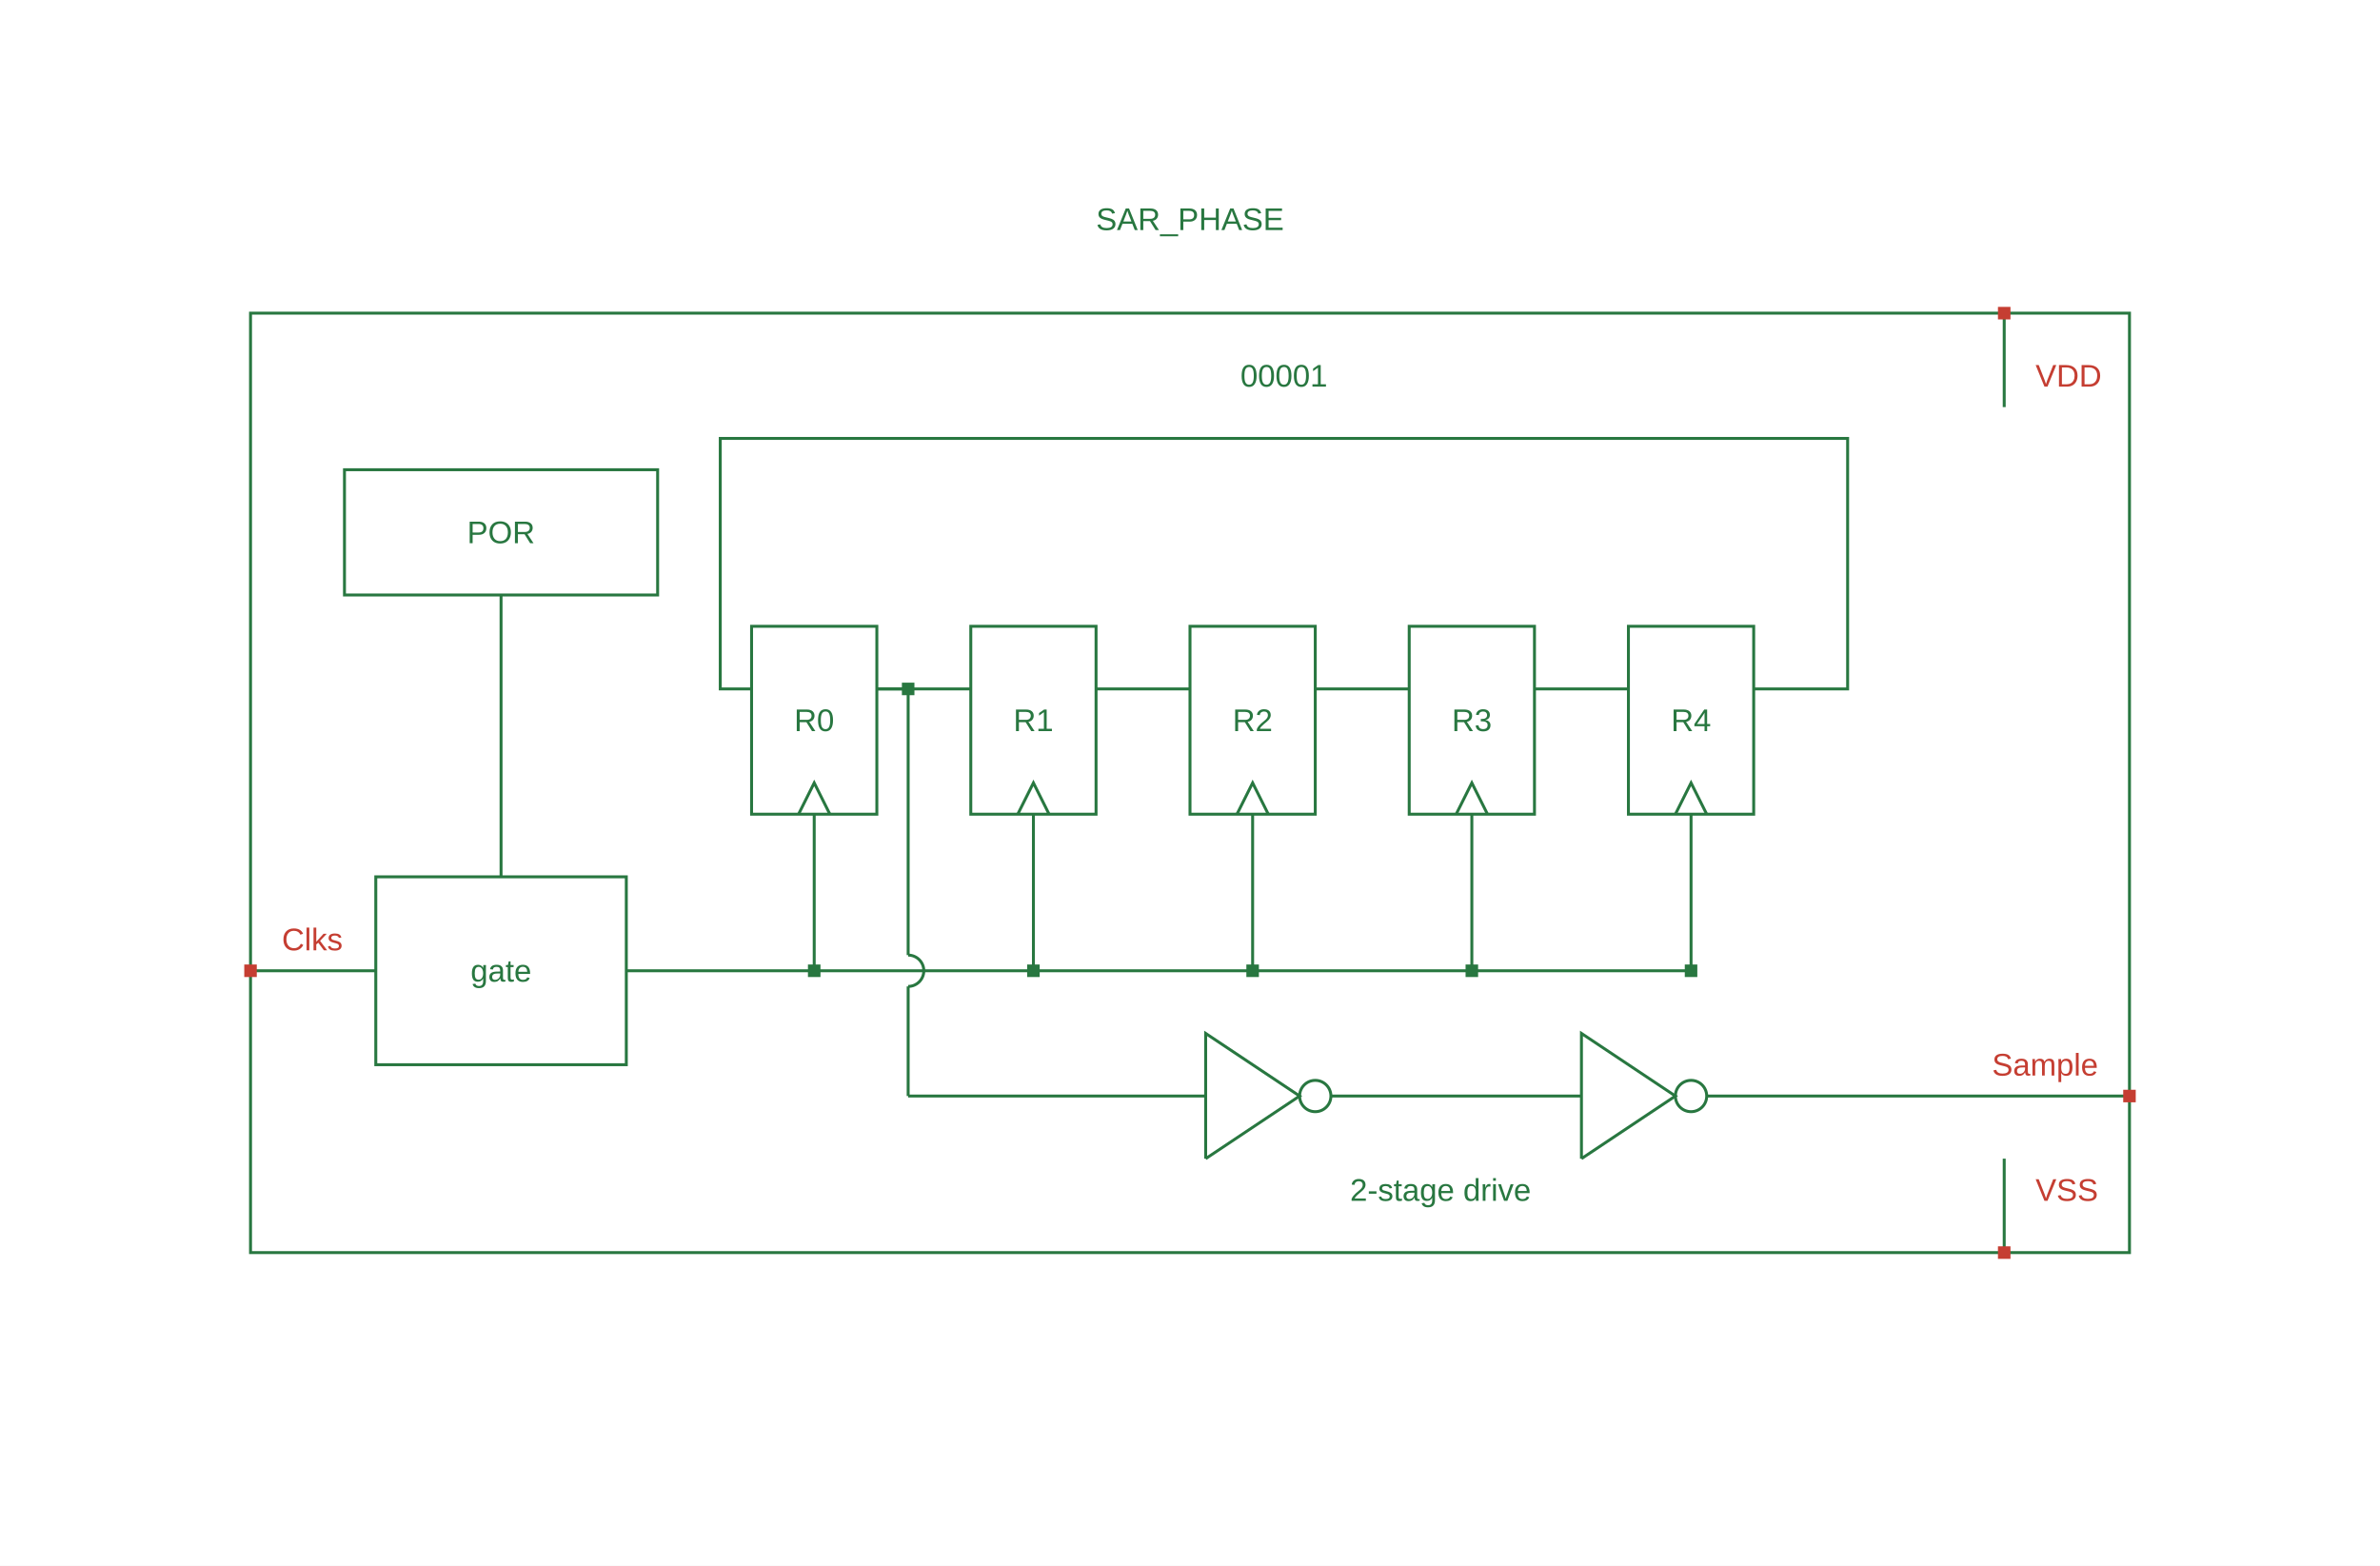
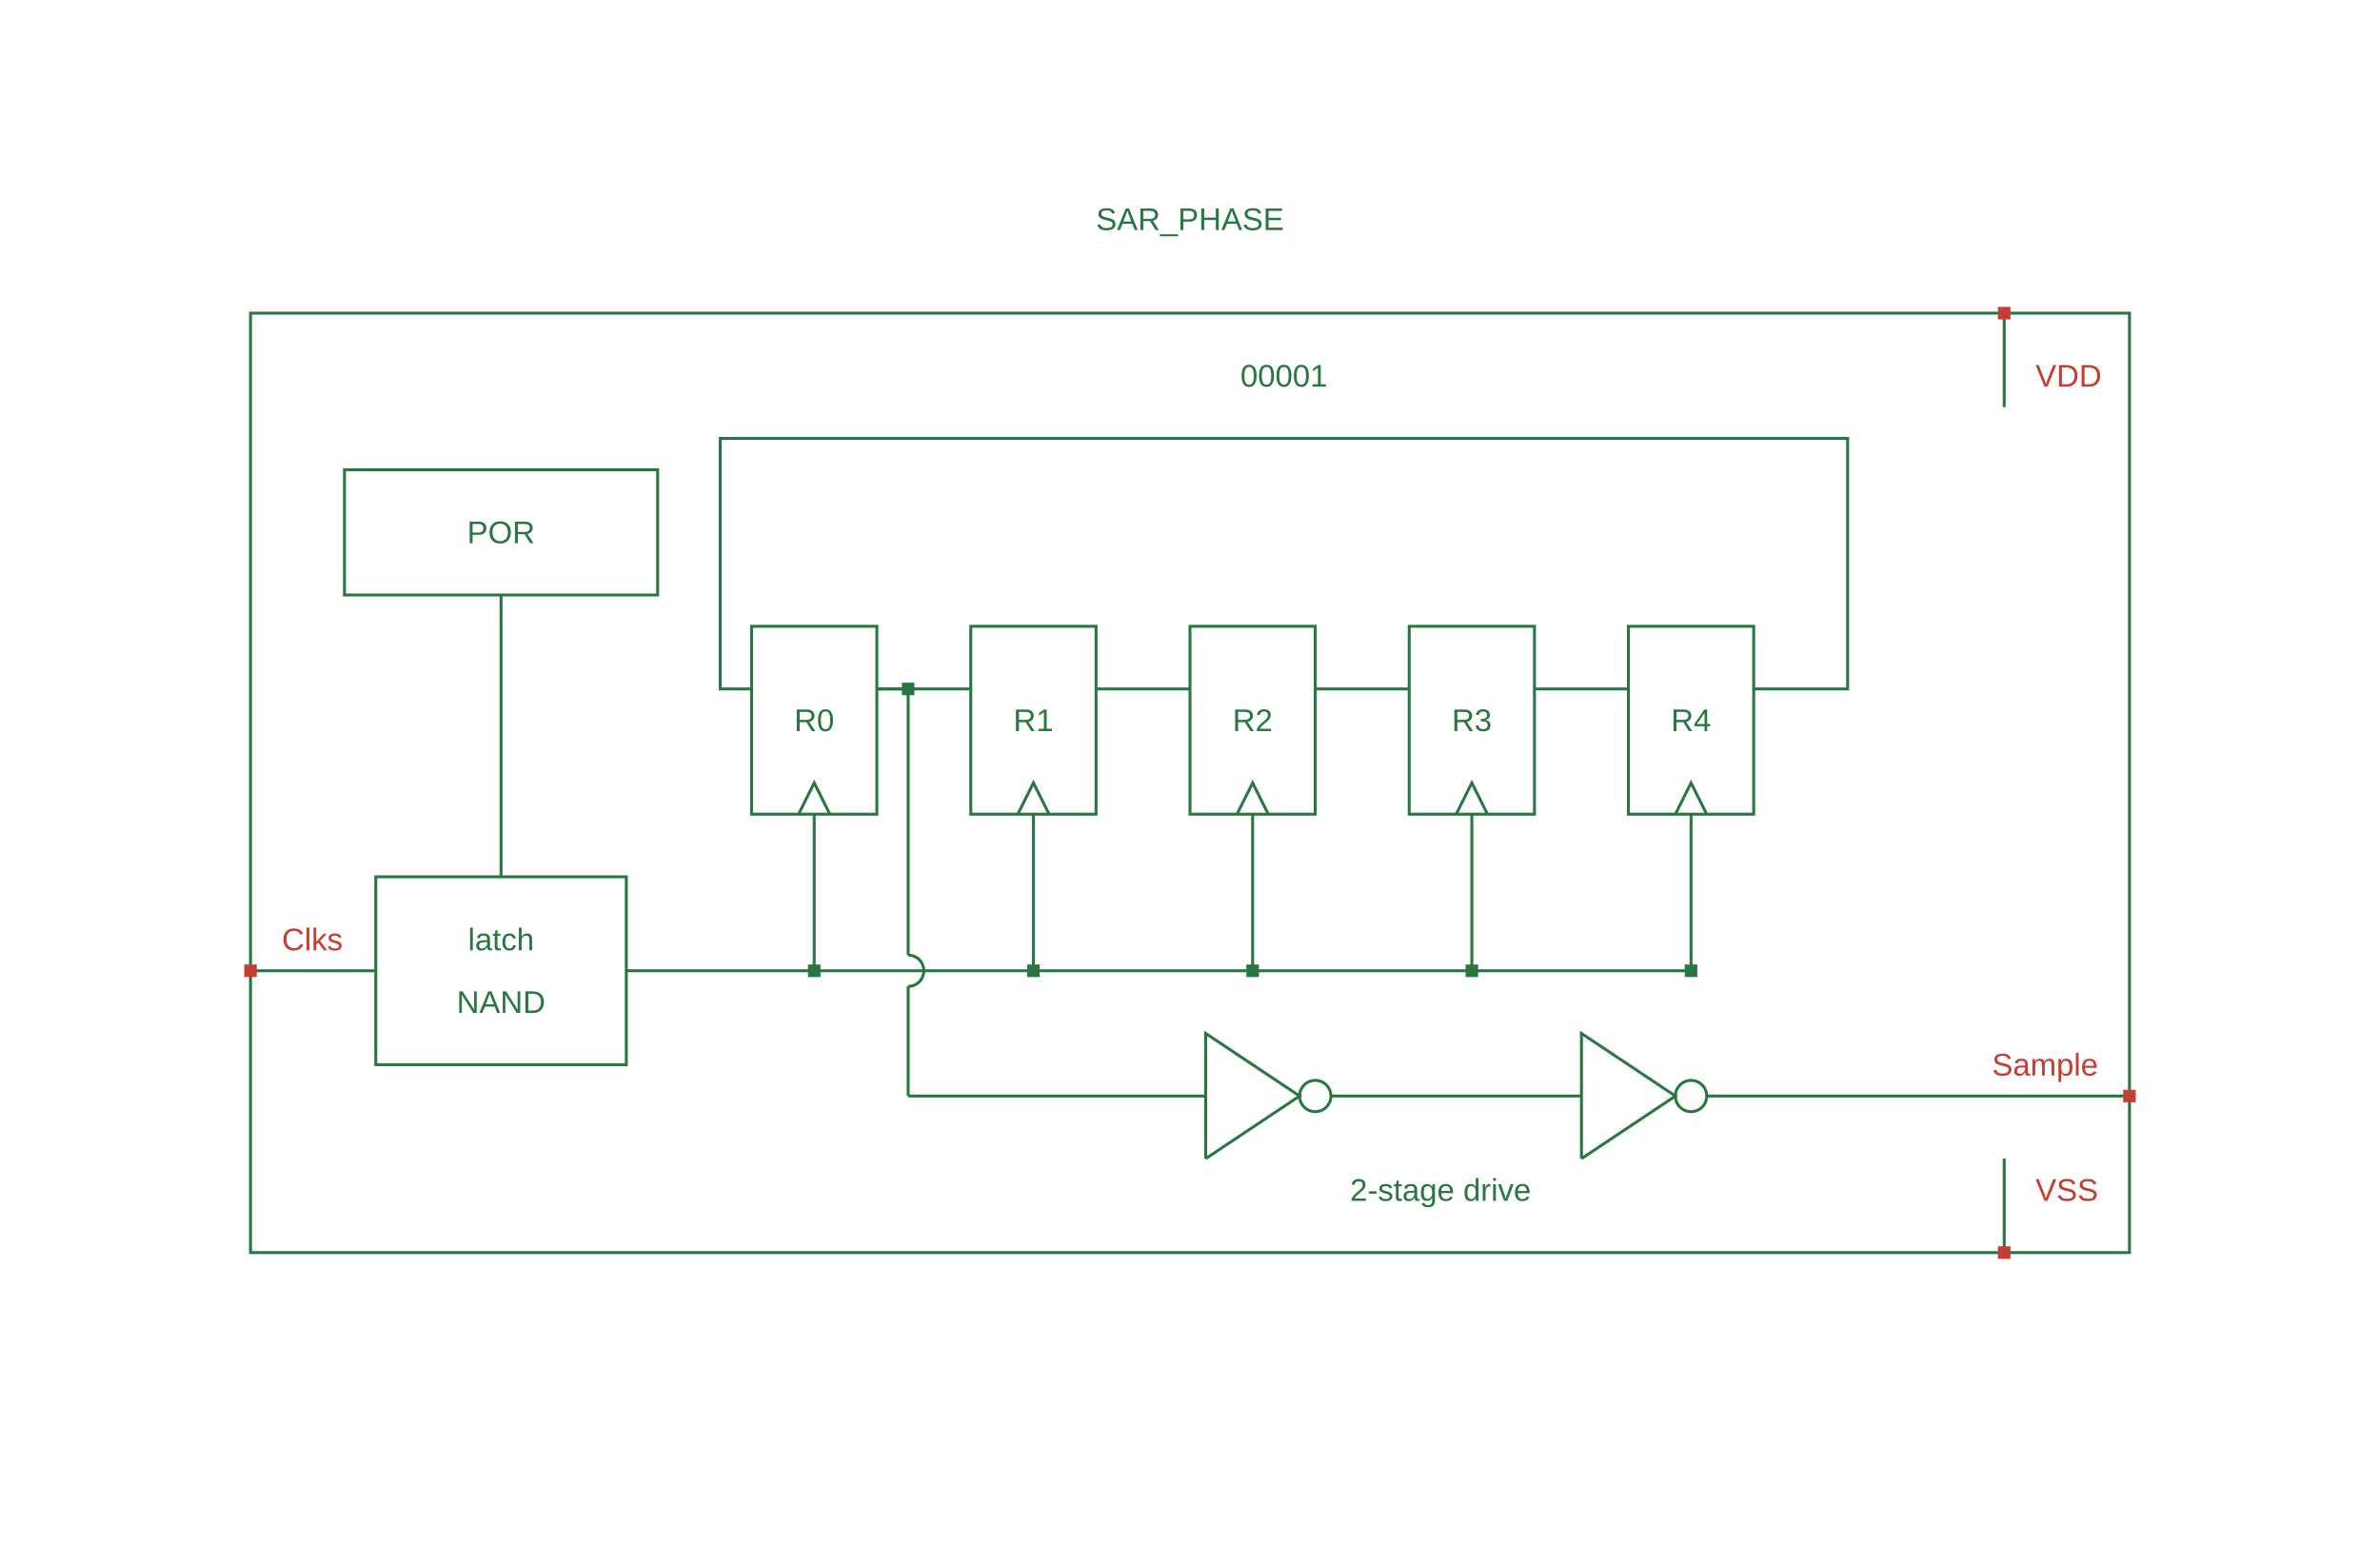
<svg xmlns="http://www.w3.org/2000/svg" viewBox="0 0 1216 800">
  <rect width="100%" height="100%" fill="white" />
  <g stroke="#287740" stroke-width="1.5" fill="none">
    <rect x="128" y="160" width="960" height="480" />
    <polyline points="1024,160 1024,208" />
    <polyline points="1024,640 1024,592" />
    <rect x="176" y="240" width="160" height="64" />
    <rect x="192" y="448" width="128" height="96" />
    <polyline points="256,304 256,448" />
    <polyline points="128,496 192,496" />
    <polyline points="320,496 864,496" />
    <rect x="384" y="320" width="64" height="96" />
    <polyline points="416,496 416,416" />
    <polyline points="412.8,496 419.2,496" stroke-width="6.4" stroke-linecap="butt" />
    <polyline points="408,416 416,400 424,416" />
    <polyline points="448,352 496,352" />
    <rect x="496" y="320" width="64" height="96" />
    <polyline points="528,496 528,416" />
    <polyline points="524.8,496 531.2,496" stroke-width="6.4" stroke-linecap="butt" />
    <polyline points="520,416 528,400 536,416" />
    <polyline points="560,352 608,352" />
    <rect x="608" y="320" width="64" height="96" />
    <polyline points="640,496 640,416" />
    <polyline points="636.8,496 643.2,496" stroke-width="6.4" stroke-linecap="butt" />
    <polyline points="632,416 640,400 648,416" />
    <polyline points="672,352 720,352" />
    <rect x="720" y="320" width="64" height="96" />
    <polyline points="752,496 752,416" />
    <polyline points="748.8,496 755.2,496" stroke-width="6.4" stroke-linecap="butt" />
    <polyline points="744,416 752,400 760,416" />
    <polyline points="784,352 832,352" />
    <rect x="832" y="320" width="64" height="96" />
    <polyline points="864,496 864,416" />
    <polyline points="860.8,496 867.2,496" stroke-width="6.4" stroke-linecap="butt" />
    <polyline points="856,416 864,400 872,416" />
    <polyline points="896,352 944,352 944,224 368,224 368,352 384,352" />
    <polyline points="448,352 464,352" />
    <polyline points="460.8,352 467.2,352" stroke-width="6.4" stroke-linecap="butt" />
    <polyline points="464,352 464,488" />
    <path d="M464,504 A8,8 0 0 0 464,488" />
    <polyline points="464,504 464,560" />
    <polyline points="616,592 664,560 616,528 616,592" />
    <ellipse cx="672" cy="560" rx="8" ry="8" />
    <polyline points="808,592 856,560 808,528 808,592" />
    <ellipse cx="864" cy="560" rx="8" ry="8" />
    <polyline points="464,560 616,560" />
    <polyline points="680,560 808,560" />
    <polyline points="1088,560 872,560" />
  </g>
  <g fill="#287740" font-family="Arial,sans-serif">
    <text x="256" y="272" font-size="16" text-anchor="middle" dominant-baseline="central">POR</text>
-     <text x="256" y="496" font-size="16" text-anchor="middle" dominant-baseline="central">gate</text>
+     <text x="256" y="480" font-size="16" text-anchor="middle" dominant-baseline="central">latch</text>
+     <text x="256" y="512" font-size="16" text-anchor="middle" dominant-baseline="central">NAND</text>
    <text x="416" y="368" font-size="16" text-anchor="middle" dominant-baseline="central">R0</text>
    <text x="528" y="368" font-size="16" text-anchor="middle" dominant-baseline="central">R1</text>
    <text x="640" y="368" font-size="16" text-anchor="middle" dominant-baseline="central">R2</text>
    <text x="752" y="368" font-size="16" text-anchor="middle" dominant-baseline="central">R3</text>
    <text x="864" y="368" font-size="16" text-anchor="middle" dominant-baseline="central">R4</text>
    <text x="656" y="192" font-size="16" text-anchor="middle" dominant-baseline="central">00001</text>
    <text x="736" y="608" font-size="16" text-anchor="middle" dominant-baseline="central">2-stage drive</text>
    <text x="608" y="112" font-size="16" text-anchor="middle" dominant-baseline="central">SAR_PHASE</text>
  </g>
  <g fill="#c53e32" font-family="Arial,sans-serif" font-size="16">
    <g data-port="VDD" data-side="top">
      <rect x="1020.8" y="156.8" width="6.4" height="6.4" />
      <text x="1040" y="192" text-anchor="start" dominant-baseline="central">VDD</text>
    </g>
    <g data-port="VSS" data-side="bottom">
      <rect x="1020.8" y="636.8" width="6.4" height="6.4" />
      <text x="1040" y="608" text-anchor="start" dominant-baseline="central">VSS</text>
    </g>
    <g data-port="Clks" data-side="left">
      <rect x="124.8" y="492.8" width="6.4" height="6.4" />
      <text x="144" y="480" text-anchor="start" dominant-baseline="central">Clks</text>
    </g>
    <g data-port="Sample" data-side="right">
      <rect x="1084.8" y="556.8" width="6.4" height="6.4" />
      <text x="1072" y="544" text-anchor="end" dominant-baseline="central">Sample</text>
    </g>
  </g>
</svg>
